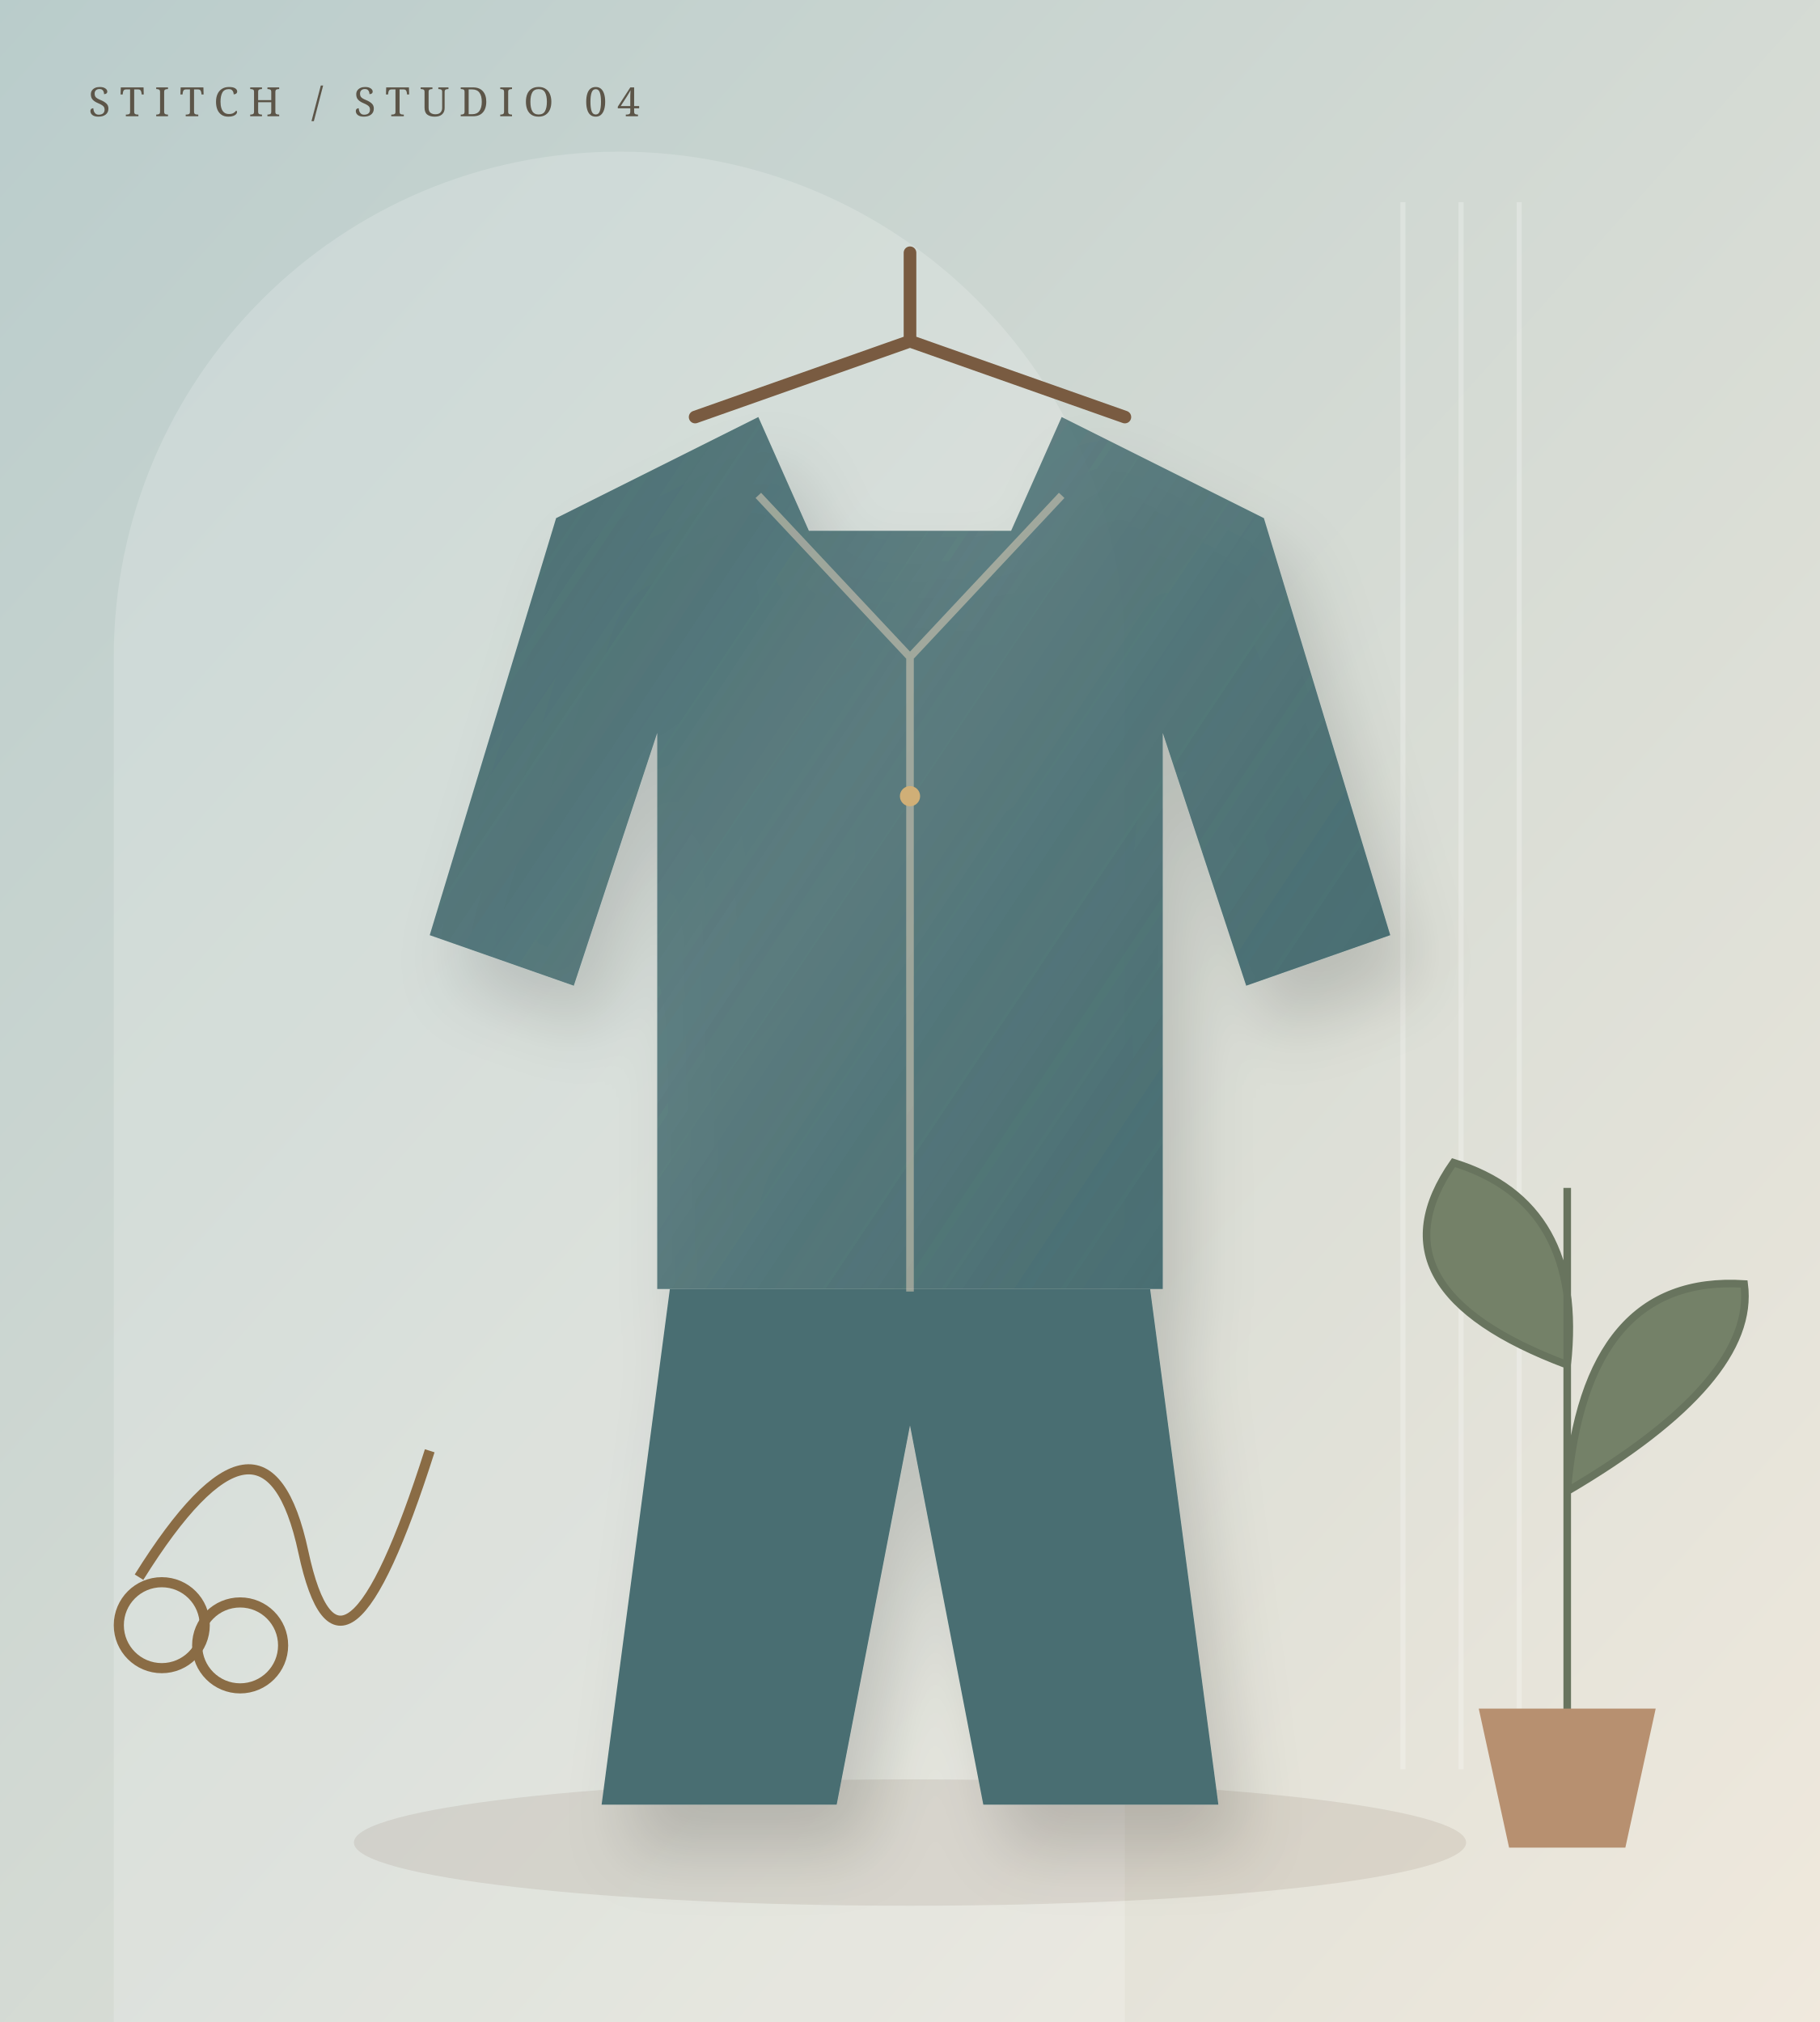
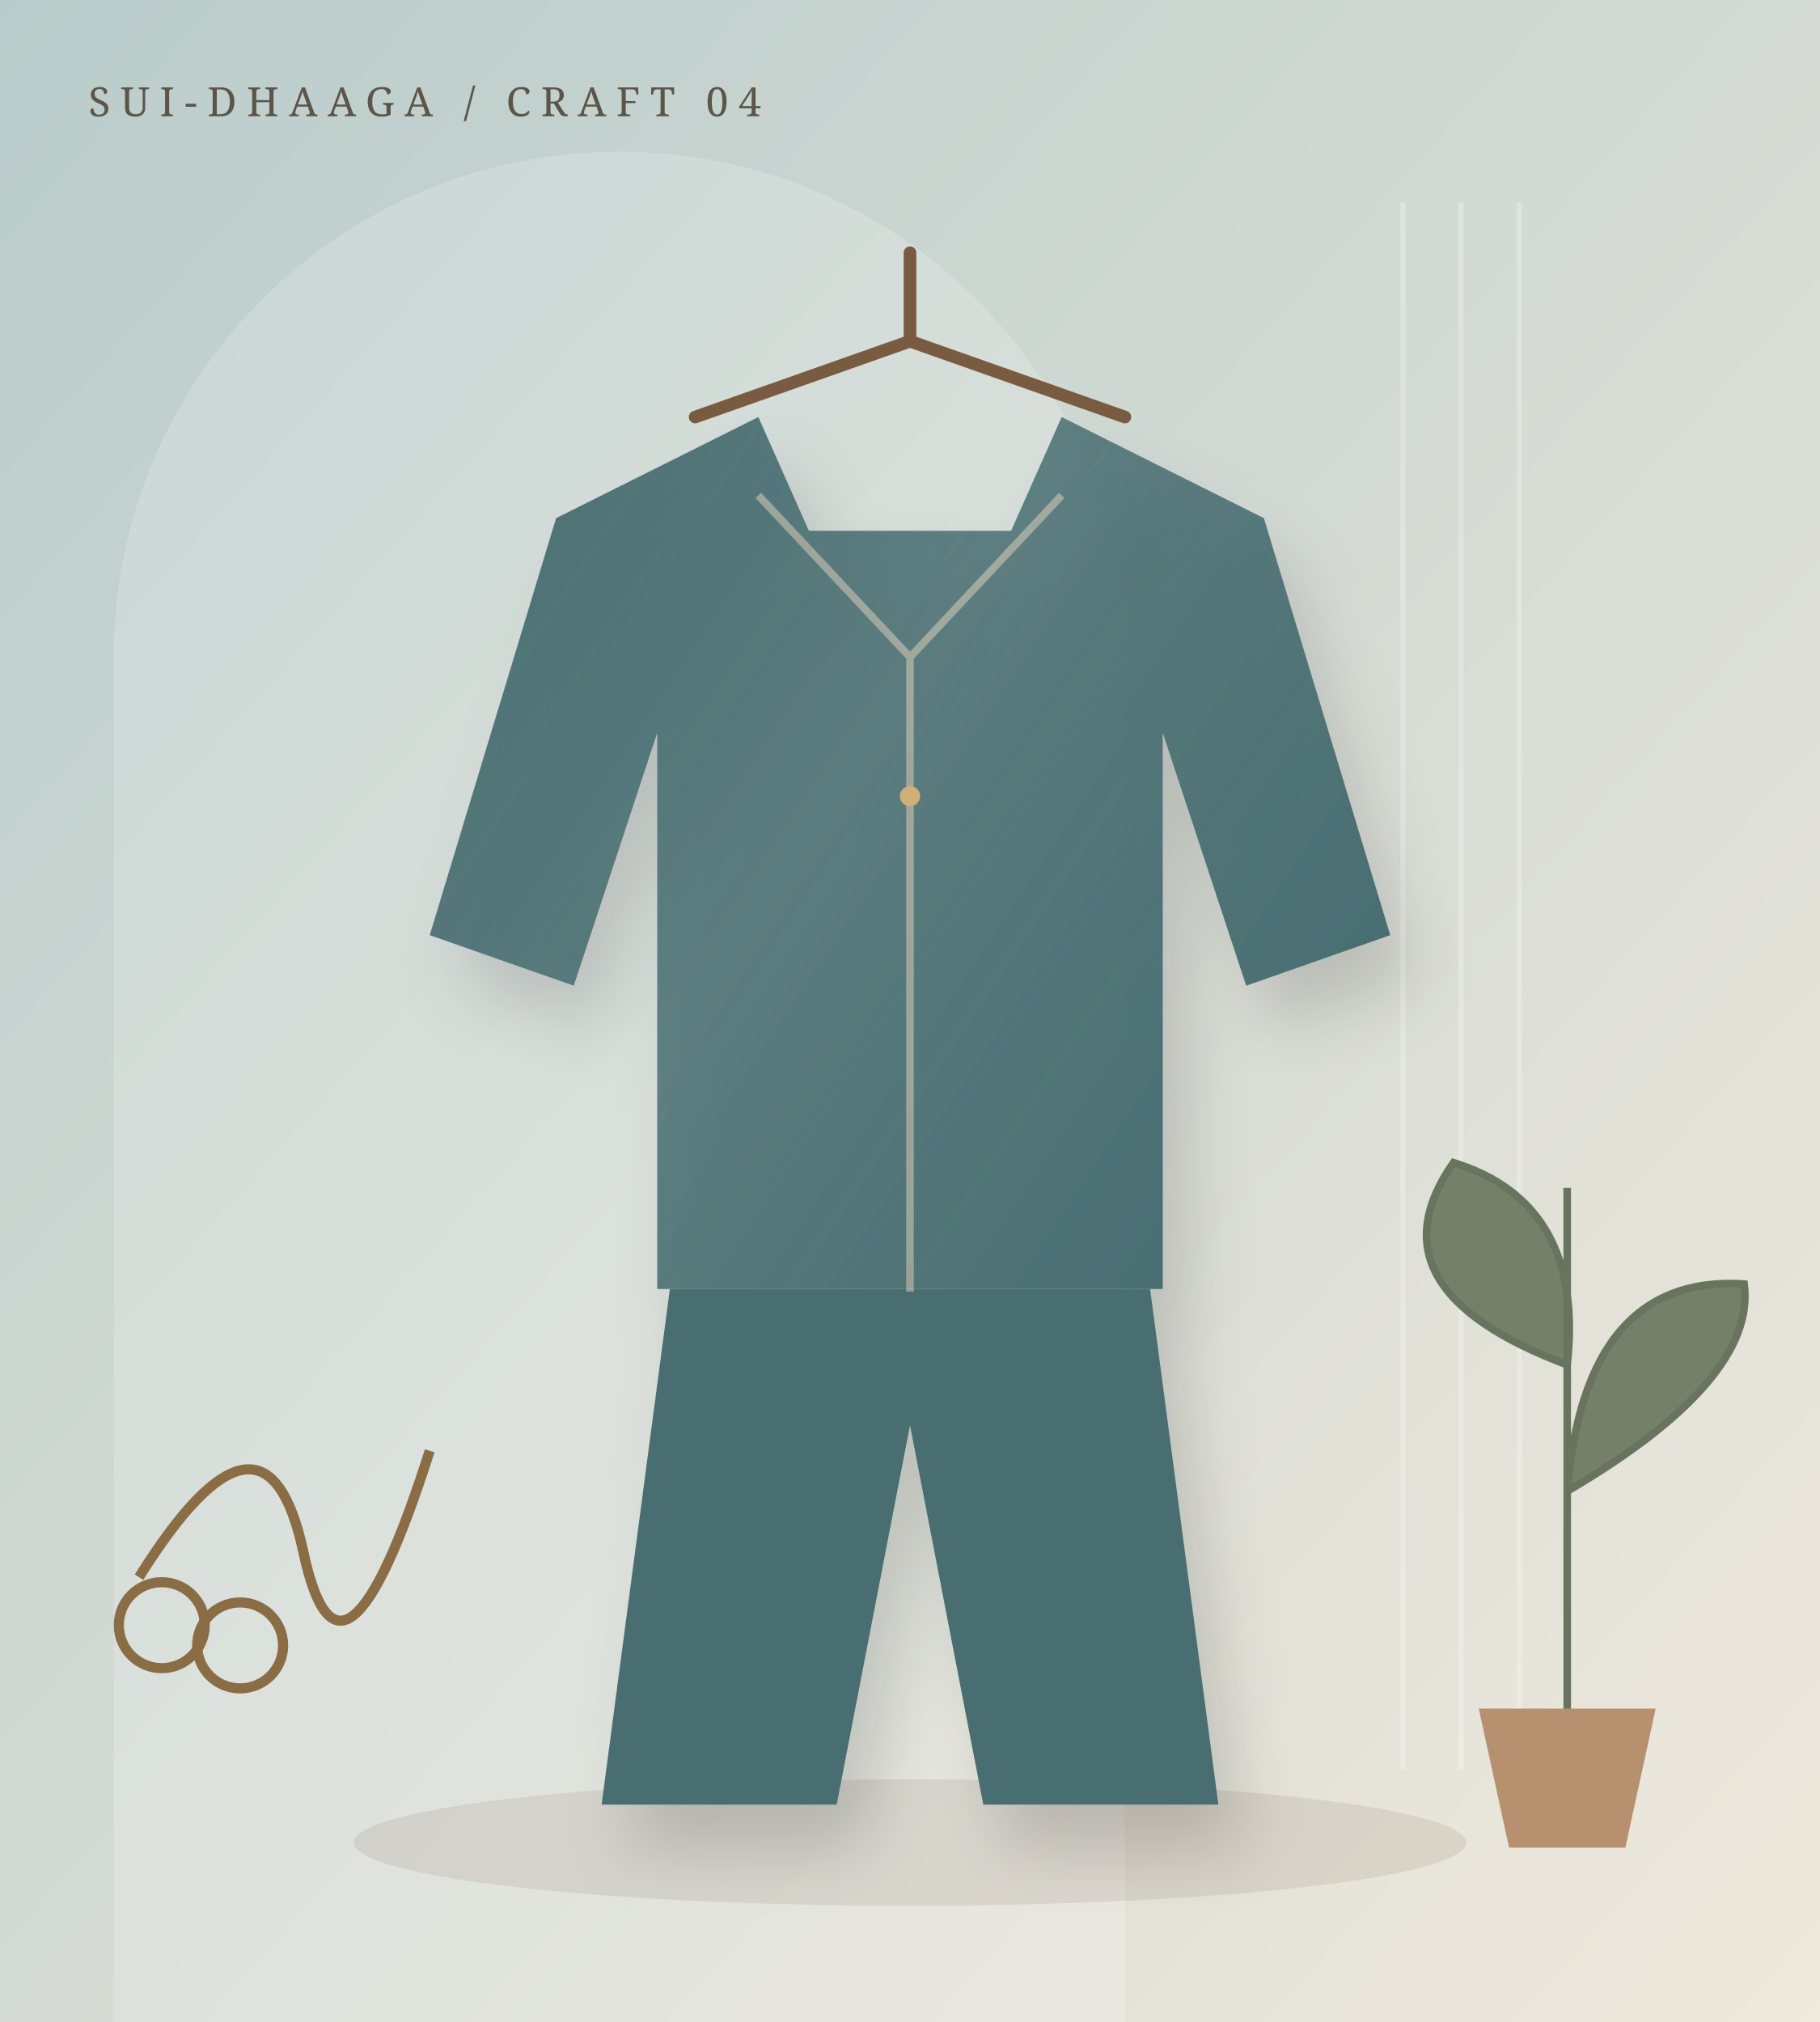
<svg xmlns="http://www.w3.org/2000/svg" width="720" height="800" viewBox="0 0 720 800">
  <defs>
    <linearGradient id="bg" x2="1" y2="1">
      <stop stop-color="#b9cccb" />
      <stop offset="1" stop-color="#f0e9dd" />
    </linearGradient>
    <linearGradient id="cloth" x2="1" y2=".6">
      <stop stop-color="#496e72" />
      <stop offset=".5" stop-color="#496e72" stop-opacity=".85" />
      <stop offset="1" stop-color="#496e72" />
    </linearGradient>
    <filter id="shadow">
      <feDropShadow dx="10" dy="18" stdDeviation="13" flood-opacity=".15" />
    </filter>
  </defs>
  <path fill="url(#bg)" d="M0 0h720v800H0z" />
  <path d="M45 800V260a200 200 0 0 1 400 0v540" fill="#ffffff" opacity=".18" />
  <path d="M555 80v620M578 80v620M601 80v620" stroke="#fff" opacity=".25" stroke-width="2" />
  <ellipse cx="360" cy="729" rx="220" ry="25" fill="#6c5544" opacity=".12" />
  <path d="M360 100v35m-85 30 85-30 85 30" fill="none" stroke="#795b41" stroke-width="5" stroke-linecap="round" />
  <g filter="url(#shadow)">
    <path d="M300 165 220 205 170 370 227 390 260 290 260 510 460 510 460 290 493 390 550 370 500 205 420 165 400 210 320 210Z" fill="url(#cloth)" />
    <path d="M265 510h190l27 204h-93l-29-150-29 150h-93z" fill="#496e72" />
    <path d="M360 260v251m-60-315 60 64 60-64" fill="none" stroke="#e6d5bd" stroke-opacity=".5" stroke-width="3" />
    <circle cx="360" cy="315" r="4" fill="#d0af77" />
  </g>
  <path d="M55 624q50-80 65-10t50-40" fill="none" stroke="#8a6c45" stroke-width="4" />
  <circle cx="64" cy="643" r="17" fill="none" stroke="#8a6c45" stroke-width="4" />
  <circle cx="95" cy="651" r="17" fill="none" stroke="#8a6c45" stroke-width="4" />
  <path d="M620 697V470m0 70q-80-30-45-80 52 16 45 80m0 50q75-44 70-82-63-4-70 82" fill="#748168" stroke="#68745e" stroke-width="3" />
  <path d="M585 676h70l-12 55h-46z" fill="#b79070" />
-   <text x="35" y="46" font-family="Georgia,serif" font-size="16" fill="#5c5548" letter-spacing="4">STITCH / STUDIO 04</text>
+   <text x="35" y="46" font-family="Georgia,serif" font-size="16" fill="#5c5548" letter-spacing="4">SUI-DHAAGA / CRAFT 04</text>
</svg>
